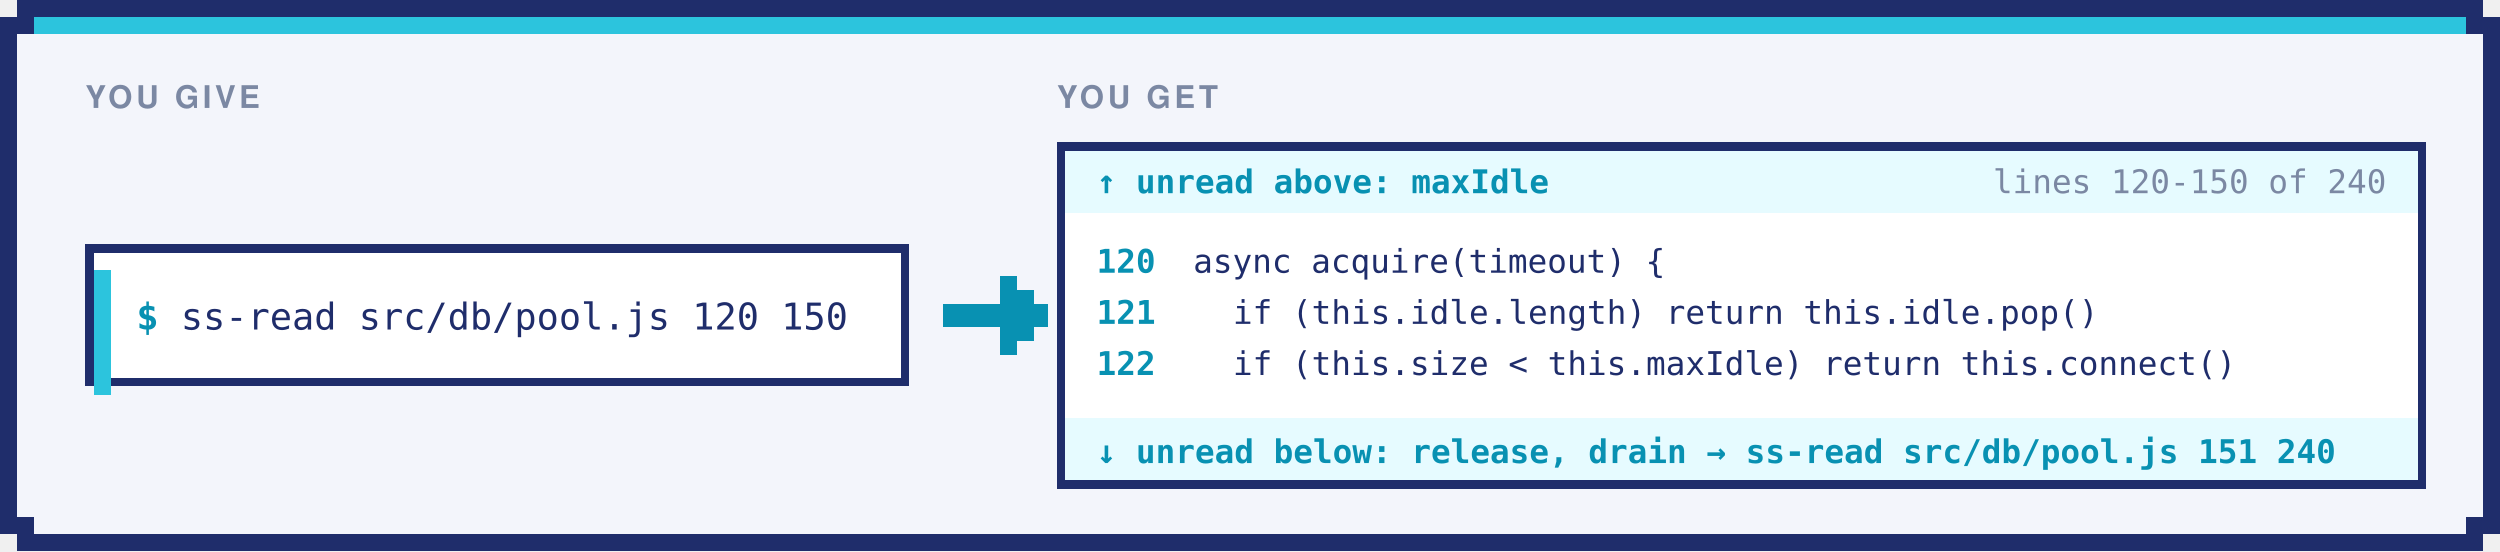
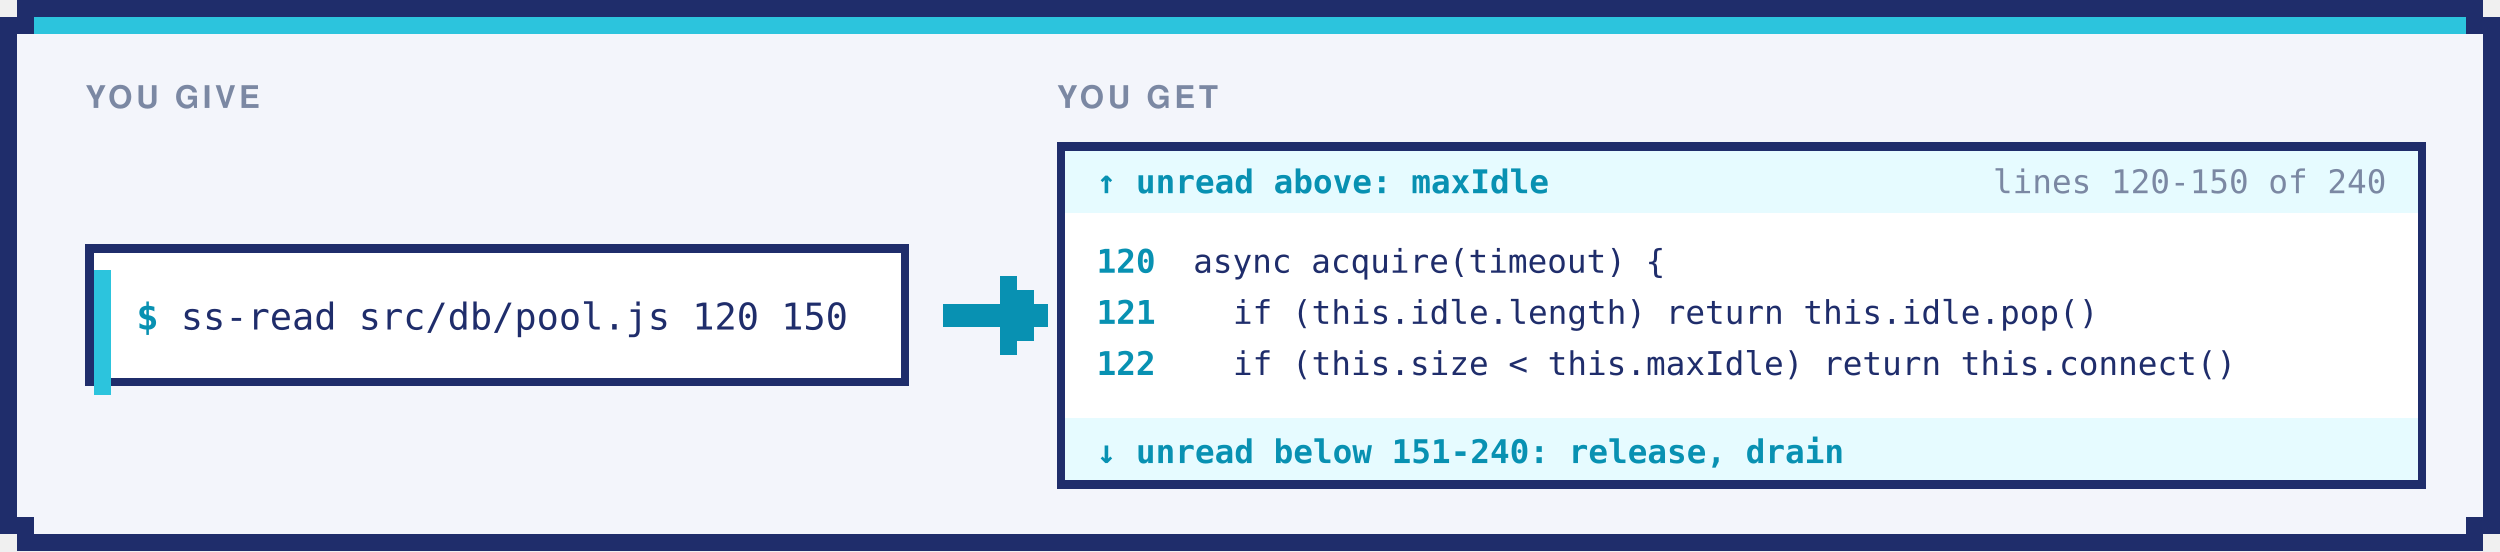
<svg xmlns="http://www.w3.org/2000/svg" fill="#1f2d6b" aria-label="ss-read: lines from disk with line numbers, plus what is left above and below" font-family="ui-monospace,SFMono-Regular,Menlo,Consolas,monospace" shape-rendering="crispEdges" viewBox="0 0 880 194">
  <style>.c{fill:#0891b2;font-weight:700}</style>
  <path d="M6 0h868v6h6v182h-6v6H6v-6H0V6h6z" />
  <path fill="#f3f5fb" d="M12 6h856v6h6v170h-6v6H12v-6H6V12h6z" />
  <g fill="#7b88a3" style="font-family:-apple-system,BlinkMacSystemFont,Segoe UI,Helvetica,Arial,sans-serif;font-size:11px;font-weight:700;letter-spacing:1.3px">
    <text x="30" y="38">YOU GIVE</text>
    <text x="372" y="38">YOU GET</text>
  </g>
  <path d="M30 86h290v50H30zm342-36h482v122H372z" />
  <path fill="#fff" d="M33 89h284v44H33zm342-36h476v116H375z" />
  <path fill="#e6fbff" d="M375 53h476v22H375zm0 94h476v22H375z" />
  <path fill="#2cc4dd" d="M12 6h856v6H12zm21 89h6v44h-6z" />
  <text x="48" y="116" font-size="13">
    <tspan class="c">$</tspan> ss-read src/db/pool.js 120 150</text>
  <path fill="#0891b2" d="M332 107h20v8h-20zm20-10h6v28h-6zm6 5h6v18h-6zm6 5h5v8h-5z" />
  <g font-size="11.5">
    <text x="386" y="68" class="c">↑ unread above: maxIdle</text>
    <text x="840" y="68" fill="#7b88a3" text-anchor="end">lines 120-150 of 240</text>
    <text x="386" y="96">
      <tspan class="c">120</tspan>
      <tspan x="420">async</tspan> acquire(timeout) {</text>
    <text x="386" y="114">
      <tspan class="c">121</tspan>
      <tspan x="434">if</tspan> (this.idle.length) return this.idle.pop()</text>
    <text x="386" y="132">
      <tspan class="c">122</tspan>
      <tspan x="434">if</tspan> (this.size &lt; this.maxIdle) return this.connect()</text>
-     <text x="386" y="163" class="c">↓ unread below: release, drain → ss-read src/db/pool.js 151 240</text>
+     <text x="386" y="163" class="c">↓ unread below 151-240: release, drain</text>
  </g>
</svg>
